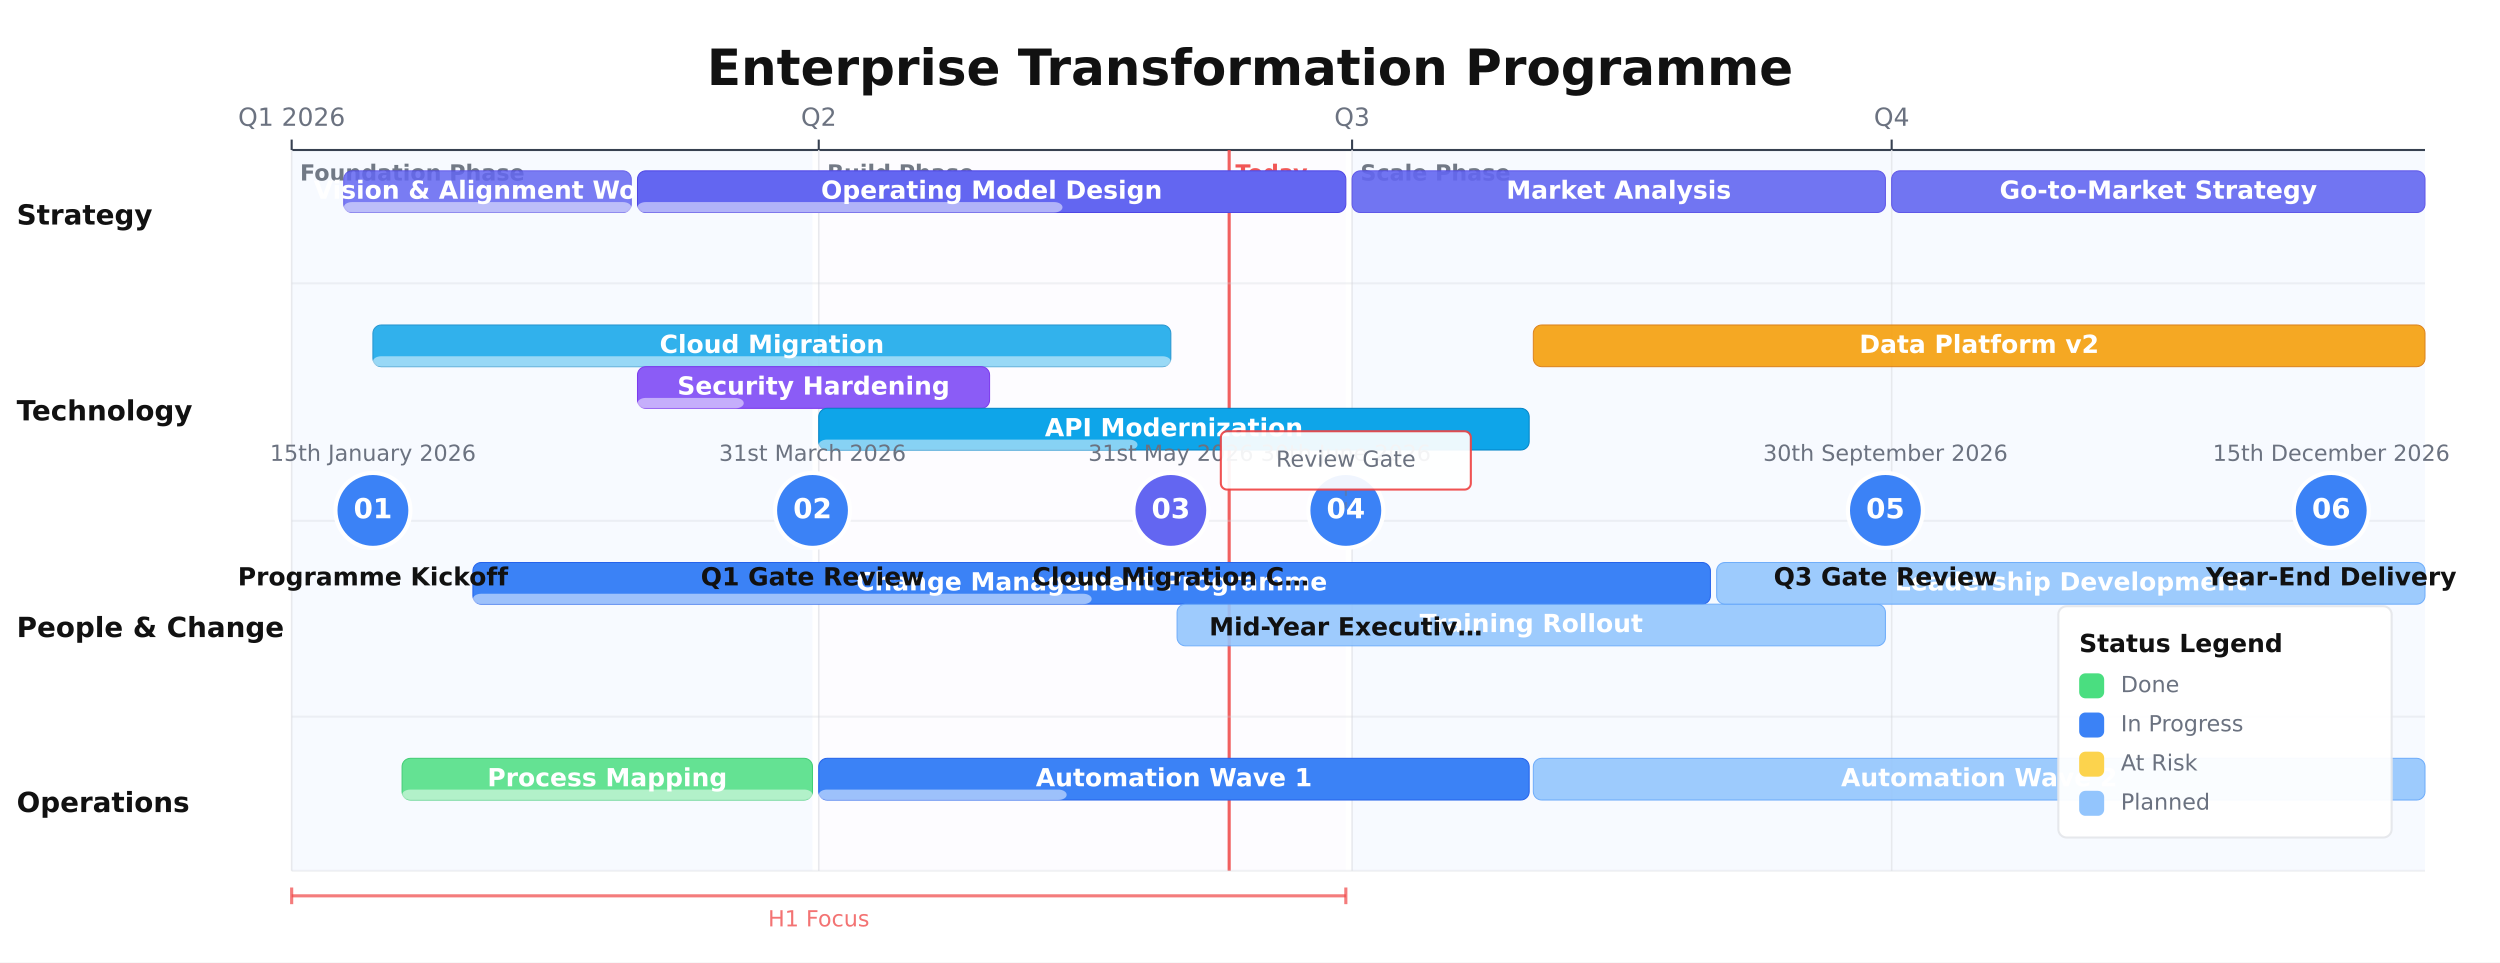
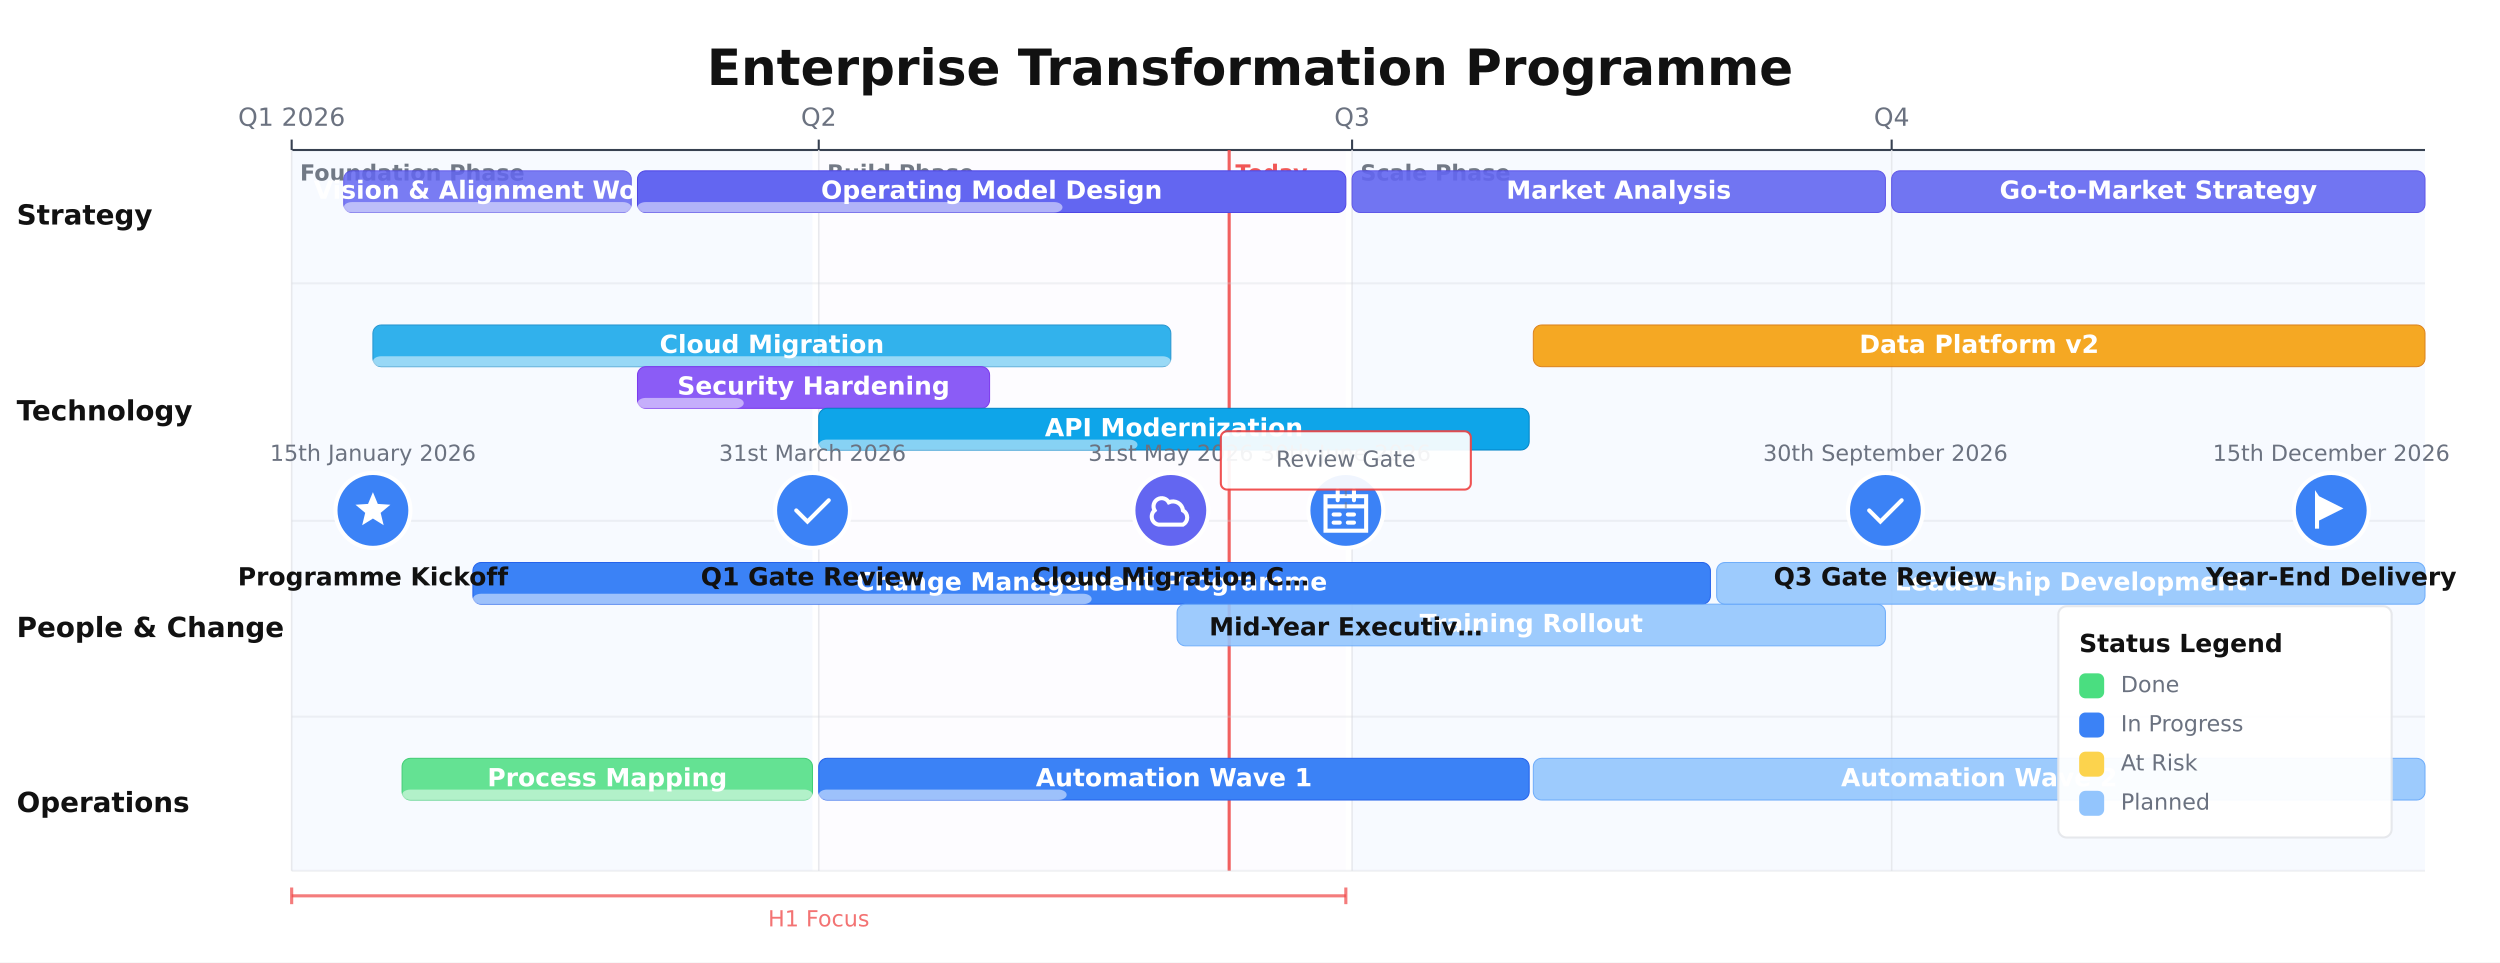
<svg xmlns="http://www.w3.org/2000/svg" height="462" version="1.1" viewBox="0 0 1200 462" width="1200">
  <rect fill="#FFFFFF" height="462" width="1200" x="0" y="0" />
  <rect fill="#3B82F6" height="346" opacity="0.04" width="250" x="140" y="72" />
  <text dominant-baseline="alphabetic" fill="#374151" font-family="DejaVu Sans, Arial, Helvetica, sans-serif" font-size="10.67" font-weight="700" opacity="0.7" text-anchor="start" x="144" y="86.67">Foundation Phase</text>
  <rect fill="#8B5CF6" height="346" opacity="0.02" width="253" x="393" y="72" />
  <text dominant-baseline="alphabetic" fill="#374151" font-family="DejaVu Sans, Arial, Helvetica, sans-serif" font-size="10.67" font-weight="700" opacity="0.7" text-anchor="start" x="397" y="86.67">Build Phase</text>
  <rect fill="#3B82F6" height="346" opacity="0.04" width="515" x="649" y="72" />
  <text dominant-baseline="alphabetic" fill="#374151" font-family="DejaVu Sans, Arial, Helvetica, sans-serif" font-size="10.67" font-weight="700" opacity="0.7" text-anchor="start" x="653" y="86.67">Scale Phase</text>
  <text dominant-baseline="middle" fill="#111111" font-family="DejaVu Sans, Arial, Helvetica, sans-serif" font-size="24" font-weight="700" text-anchor="middle" x="600" y="34">Enterprise Transformation Programme</text>
  <line stroke="#374151" stroke-width="1" x1="140" x2="1164" y1="72" y2="72" />
  <line stroke="#374151" stroke-width="1" x1="140" x2="140" y1="67" y2="72" />
  <line opacity="0.9" stroke="#E5E7EB" stroke-width="0.75" x1="140" x2="140" y1="72" y2="418" />
  <text dominant-baseline="alphabetic" fill="#6B7280" font-family="DejaVu Sans, Arial, Helvetica, sans-serif" font-size="12" font-weight="400" text-anchor="middle" x="140" y="60.4">Q1 2026</text>
  <line stroke="#374151" stroke-width="1" x1="393" x2="393" y1="67" y2="72" />
  <line opacity="0.9" stroke="#E5E7EB" stroke-width="0.75" x1="393" x2="393" y1="72" y2="418" />
  <text dominant-baseline="alphabetic" fill="#6B7280" font-family="DejaVu Sans, Arial, Helvetica, sans-serif" font-size="12" font-weight="400" text-anchor="middle" x="393" y="60.4">Q2</text>
  <line stroke="#374151" stroke-width="1" x1="649" x2="649" y1="67" y2="72" />
  <line opacity="0.9" stroke="#E5E7EB" stroke-width="0.75" x1="649" x2="649" y1="72" y2="418" />
  <text dominant-baseline="alphabetic" fill="#6B7280" font-family="DejaVu Sans, Arial, Helvetica, sans-serif" font-size="12" font-weight="400" text-anchor="middle" x="649" y="60.4">Q3</text>
  <line stroke="#374151" stroke-width="1" x1="908" x2="908" y1="67" y2="72" />
  <line opacity="0.9" stroke="#E5E7EB" stroke-width="0.75" x1="908" x2="908" y1="72" y2="418" />
  <text dominant-baseline="alphabetic" fill="#6B7280" font-family="DejaVu Sans, Arial, Helvetica, sans-serif" font-size="12" font-weight="400" text-anchor="middle" x="908" y="60.4">Q4</text>
  <line opacity="0.85" stroke="#EF4444" stroke-width="1.5" x1="590" x2="590" y1="72" y2="418" />
  <text dominant-baseline="alphabetic" fill="#EF4444" font-family="DejaVu Sans, Arial, Helvetica, sans-serif" font-size="10.67" font-weight="600" opacity="0.9" text-anchor="start" x="593" y="86.67">Today</text>
  <line opacity="0.7" stroke="#EF4444" stroke-width="1.5" x1="140" x2="646" y1="430" y2="430" />
  <line opacity="0.7" stroke="#EF4444" stroke-width="1.5" x1="140" x2="140" y1="426" y2="434" />
  <line opacity="0.7" stroke="#EF4444" stroke-width="1.5" x1="646" x2="646" y1="426" y2="434" />
  <text dominant-baseline="alphabetic" fill="#EF4444" font-family="DejaVu Sans, Arial, Helvetica, sans-serif" font-size="10.67" font-weight="400" opacity="0.75" text-anchor="middle" x="393" y="444.67">H1 Focus</text>
  <line opacity="0.3" stroke="#D1D5DB" stroke-width="1" x1="140" x2="1164" y1="136" y2="136" />
  <text dominant-baseline="middle" fill="#111111" font-family="DejaVu Sans, Arial, Helvetica, sans-serif" font-size="13.33" font-weight="700" text-anchor="start" x="8" y="104">Strategy</text>
  <line opacity="0.3" stroke="#D1D5DB" stroke-width="1" x1="140" x2="1164" y1="250" y2="250" />
  <text dominant-baseline="middle" fill="#111111" font-family="DejaVu Sans, Arial, Helvetica, sans-serif" font-size="13.33" font-weight="700" text-anchor="start" x="8" y="198">Technology</text>
  <line opacity="0.3" stroke="#D1D5DB" stroke-width="1" x1="140" x2="1164" y1="344" y2="344" />
  <text dominant-baseline="middle" fill="#111111" font-family="DejaVu Sans, Arial, Helvetica, sans-serif" font-size="13.33" font-weight="700" text-anchor="start" x="8" y="302">People &amp; Change</text>
  <line opacity="0.3" stroke="#D1D5DB" stroke-width="1" x1="140" x2="1164" y1="418" y2="418" />
  <text dominant-baseline="middle" fill="#111111" font-family="DejaVu Sans, Arial, Helvetica, sans-serif" font-size="13.33" font-weight="700" text-anchor="start" x="8" y="386">Operations</text>
  <rect fill="#6366F1" height="20" opacity="0.85" rx="4" stroke="#4F46E5" stroke-width="0.5" width="138" x="165" y="82" />
  <rect fill="#FFFFFF" height="5" opacity="0.5" rx="4" width="138" x="165" y="97" />
  <text dominant-baseline="middle" fill="#FFFFFF" font-family="DejaVu Sans, Arial, Helvetica, sans-serif" font-size="12" font-weight="600" text-anchor="middle" x="234" y="92">Vision &amp; Alignment Wo…</text>
  <rect fill="#6366F1" height="20" opacity="1" rx="4" stroke="#4F46E5" stroke-width="0.5" width="340" x="306" y="82" />
  <rect fill="#FFFFFF" height="5" opacity="0.5" rx="4" width="204" x="306" y="97" />
  <text dominant-baseline="middle" fill="#FFFFFF" font-family="DejaVu Sans, Arial, Helvetica, sans-serif" font-size="12" font-weight="600" text-anchor="middle" x="476" y="92">Operating Model Design</text>
  <rect fill="#6366F1" height="20" opacity="0.9" rx="4" stroke="#4F46E5" stroke-width="0.5" width="256" x="649" y="82" />
  <text dominant-baseline="middle" fill="#FFFFFF" font-family="DejaVu Sans, Arial, Helvetica, sans-serif" font-size="12" font-weight="600" text-anchor="middle" x="777" y="92">Market Analysis</text>
  <rect fill="#6366F1" height="20" opacity="0.9" rx="4" stroke="#4F46E5" stroke-width="0.5" width="256" x="908" y="82" />
  <text dominant-baseline="middle" fill="#FFFFFF" font-family="DejaVu Sans, Arial, Helvetica, sans-serif" font-size="12" font-weight="600" text-anchor="middle" x="1036" y="92">Go-to-Market Strategy</text>
  <rect fill="#0EA5E9" height="20" opacity="0.85" rx="4" stroke="#0284C7" stroke-width="0.5" width="383" x="179" y="156" />
  <rect fill="#FFFFFF" height="5" opacity="0.5" rx="4" width="383" x="179" y="171" />
  <text dominant-baseline="middle" fill="#FFFFFF" font-family="DejaVu Sans, Arial, Helvetica, sans-serif" font-size="12" font-weight="600" text-anchor="middle" x="370.5" y="166">Cloud Migration</text>
  <rect fill="#8B5CF6" height="20" opacity="1" rx="4" stroke="#7C3AED" stroke-width="0.5" width="169" x="306" y="176" />
  <rect fill="#FFFFFF" height="5" opacity="0.5" rx="4" width="51" x="306" y="191" />
  <text dominant-baseline="middle" fill="#FFFFFF" font-family="DejaVu Sans, Arial, Helvetica, sans-serif" font-size="12" font-weight="600" text-anchor="middle" x="390.5" y="186">Security Hardening</text>
  <rect fill="#0EA5E9" height="20" opacity="1" rx="4" stroke="#0284C7" stroke-width="0.5" width="341" x="393" y="196" />
  <rect fill="#FFFFFF" height="5" opacity="0.5" rx="4" width="153" x="393" y="211" />
  <text dominant-baseline="middle" fill="#FFFFFF" font-family="DejaVu Sans, Arial, Helvetica, sans-serif" font-size="12" font-weight="600" text-anchor="middle" x="563.5" y="206">API Modernization</text>
  <rect fill="#F59E0B" height="20" opacity="0.9" rx="4" stroke="#D97706" stroke-width="0.5" width="428" x="736" y="156" />
  <text dominant-baseline="middle" fill="#FFFFFF" font-family="DejaVu Sans, Arial, Helvetica, sans-serif" font-size="12" font-weight="600" text-anchor="middle" x="950" y="166">Data Platform v2</text>
  <rect fill="#3B82F6" height="20" opacity="1" rx="4" stroke="#2563EB" stroke-width="0.5" width="594" x="227" y="270" />
  <rect fill="#FFFFFF" height="5" opacity="0.5" rx="4" width="297" x="227" y="285" />
  <text dominant-baseline="middle" fill="#FFFFFF" font-family="DejaVu Sans, Arial, Helvetica, sans-serif" font-size="12" font-weight="600" text-anchor="middle" x="524" y="280">Change Management Programme</text>
  <rect fill="#93C5FD" height="20" opacity="0.9" rx="4" stroke="#60A5FA" stroke-width="0.5" width="340" x="565" y="290" />
  <text dominant-baseline="middle" fill="#FFFFFF" font-family="DejaVu Sans, Arial, Helvetica, sans-serif" font-size="12" font-weight="600" text-anchor="middle" x="735" y="300">Training Rollout</text>
  <rect fill="#93C5FD" height="20" opacity="0.9" rx="4" stroke="#60A5FA" stroke-width="0.5" width="340" x="824" y="270" />
  <text dominant-baseline="middle" fill="#FFFFFF" font-family="DejaVu Sans, Arial, Helvetica, sans-serif" font-size="12" font-weight="600" text-anchor="middle" x="994" y="280">Leadership Development</text>
  <rect fill="#4ADE80" height="20" opacity="0.85" rx="4" stroke="#22C55E" stroke-width="0.5" width="197" x="193" y="364" />
  <rect fill="#FFFFFF" height="5" opacity="0.5" rx="4" width="197" x="193" y="379" />
  <text dominant-baseline="middle" fill="#FFFFFF" font-family="DejaVu Sans, Arial, Helvetica, sans-serif" font-size="12" font-weight="600" text-anchor="middle" x="291.5" y="374">Process Mapping</text>
  <rect fill="#3B82F6" height="20" opacity="1" rx="4" stroke="#2563EB" stroke-width="0.5" width="341" x="393" y="364" />
  <rect fill="#FFFFFF" height="5" opacity="0.5" rx="4" width="119" x="393" y="379" />
  <text dominant-baseline="middle" fill="#FFFFFF" font-family="DejaVu Sans, Arial, Helvetica, sans-serif" font-size="12" font-weight="600" text-anchor="middle" x="563.5" y="374">Automation Wave 1</text>
  <rect fill="#93C5FD" height="20" opacity="0.9" rx="4" stroke="#60A5FA" stroke-width="0.5" width="428" x="736" y="364" />
  <text dominant-baseline="middle" fill="#FFFFFF" font-family="DejaVu Sans, Arial, Helvetica, sans-serif" font-size="12" font-weight="600" text-anchor="middle" x="950" y="374">Automation Wave 2</text>
  <circle cx="179" cy="245" fill="#3B82F6" r="18" stroke="#FFFFFF" stroke-width="2" />
-   <text dominant-baseline="middle" fill="#FFFFFF" font-family="DejaVu Sans, Arial, Helvetica, sans-serif" font-size="13.33" font-weight="700" text-anchor="middle" x="179" y="245">01</text>
+   <path d="M 12 3 L 14.4 8.8 L 20.6 9.2 L 15.8 13.2 L 17.3 19.3 L 12 16 L 6.7 19.3 L 8.2 13.2 L 3.4 9.2 L 9.6 8.8 Z" fill="#FFFFFF" transform="translate(179,245) scale(0.975) translate(-12,-12)" />
  <text dominant-baseline="alphabetic" fill="#6B7280" font-family="DejaVu Sans, Arial, Helvetica, sans-serif" font-size="10.67" font-weight="400" text-anchor="middle" x="179" y="221.21">15th January 2026</text>
  <text dominant-baseline="alphabetic" fill="#111111" font-family="DejaVu Sans, Arial, Helvetica, sans-serif" font-size="12" font-weight="600" text-anchor="middle" x="179.01" y="281">Programme Kickoff</text>
  <circle cx="390" cy="245" fill="#3B82F6" r="18" stroke="#FFFFFF" stroke-width="2" />
-   <text dominant-baseline="middle" fill="#FFFFFF" font-family="DejaVu Sans, Arial, Helvetica, sans-serif" font-size="13.33" font-weight="700" text-anchor="middle" x="390" y="245">02</text>
+   <path d="M 4 12 L 9.5 17.5 L 20 7" fill="none" stroke="#FFFFFF" stroke-linecap="round" stroke-width="2" transform="translate(390,245) scale(0.975) translate(-12,-12)" />
  <text dominant-baseline="alphabetic" fill="#6B7280" font-family="DejaVu Sans, Arial, Helvetica, sans-serif" font-size="10.67" font-weight="400" text-anchor="middle" x="390.01" y="221.21">31st March 2026</text>
  <text dominant-baseline="alphabetic" fill="#111111" font-family="DejaVu Sans, Arial, Helvetica, sans-serif" font-size="12" font-weight="600" text-anchor="middle" x="390" y="281">Q1 Gate Review</text>
  <circle cx="562" cy="245" fill="#6366F1" r="18" stroke="#FFFFFF" stroke-width="2" />
-   <text dominant-baseline="middle" fill="#FFFFFF" font-family="DejaVu Sans, Arial, Helvetica, sans-serif" font-size="13.33" font-weight="700" text-anchor="middle" x="562" y="245">03</text>
+   <path d="M 6 19 L 18 19 A 4 4 0 0 0 18 12 A 5 5 0 0 0 11 8 A 4 4 0 0 0 4 12 A 4 4 0 0 0 6 19 Z" fill="none" stroke="#FFFFFF" stroke-linecap="round" stroke-width="2" transform="translate(562,245) scale(0.975) translate(-12,-12)" />
  <text dominant-baseline="alphabetic" fill="#6B7280" font-family="DejaVu Sans, Arial, Helvetica, sans-serif" font-size="10.67" font-weight="400" text-anchor="middle" x="562" y="221.21">31st May 2026</text>
  <text dominant-baseline="alphabetic" fill="#111111" font-family="DejaVu Sans, Arial, Helvetica, sans-serif" font-size="12" font-weight="600" text-anchor="middle" x="562.01" y="281">Cloud Migration C…</text>
  <circle cx="646" cy="245" fill="#3B82F6" r="18" stroke="#FFFFFF" stroke-width="2" />
-   <text dominant-baseline="middle" fill="#FFFFFF" font-family="DejaVu Sans, Arial, Helvetica, sans-serif" font-size="13.33" font-weight="700" text-anchor="middle" x="646" y="245">04</text>
+   <path d="M 2 5 L 2 22 L 22 22 L 22 5 Z M 2 10 L 22 10 M 8 2 L 8 7 M 16 2 L 16 7 M 6 14 L 9 14 M 13 14 L 16 14 M 6 18 L 9 18 M 13 18 L 16 18" fill="none" stroke="#FFFFFF" stroke-linecap="round" stroke-width="2" transform="translate(646,245) scale(0.975) translate(-12,-12)" />
  <text dominant-baseline="alphabetic" fill="#6B7280" font-family="DejaVu Sans, Arial, Helvetica, sans-serif" font-size="10.67" font-weight="400" text-anchor="middle" x="646" y="221.21">30th June 2026</text>
  <text dominant-baseline="alphabetic" fill="#111111" font-family="DejaVu Sans, Arial, Helvetica, sans-serif" font-size="12" font-weight="600" text-anchor="middle" x="646" y="305">Mid-Year Executiv…</text>
  <circle cx="905" cy="245" fill="#3B82F6" r="18" stroke="#FFFFFF" stroke-width="2" />
-   <text dominant-baseline="middle" fill="#FFFFFF" font-family="DejaVu Sans, Arial, Helvetica, sans-serif" font-size="13.33" font-weight="700" text-anchor="middle" x="905" y="245">05</text>
+   <path d="M 4 12 L 9.5 17.5 L 20 7" fill="none" stroke="#FFFFFF" stroke-linecap="round" stroke-width="2" transform="translate(905,245) scale(0.975) translate(-12,-12)" />
  <text dominant-baseline="alphabetic" fill="#6B7280" font-family="DejaVu Sans, Arial, Helvetica, sans-serif" font-size="10.67" font-weight="400" text-anchor="middle" x="905" y="221.21">30th September 2026</text>
  <text dominant-baseline="alphabetic" fill="#111111" font-family="DejaVu Sans, Arial, Helvetica, sans-serif" font-size="12" font-weight="600" text-anchor="middle" x="905" y="281">Q3 Gate Review</text>
  <circle cx="1119" cy="245" fill="#3B82F6" r="18" stroke="#FFFFFF" stroke-width="2" />
-   <text dominant-baseline="middle" fill="#FFFFFF" font-family="DejaVu Sans, Arial, Helvetica, sans-serif" font-size="13.33" font-weight="700" text-anchor="middle" x="1119" y="245">06</text>
+   <path d="M 4 2 L 4 21 L 6 21 L 6 17 L 18 11 L 6 5 Z" fill="#FFFFFF" transform="translate(1119,245) scale(0.975) translate(-12,-12)" />
  <text dominant-baseline="alphabetic" fill="#6B7280" font-family="DejaVu Sans, Arial, Helvetica, sans-serif" font-size="10.67" font-weight="400" text-anchor="middle" x="1119" y="221.21">15th December 2026</text>
  <text dominant-baseline="alphabetic" fill="#111111" font-family="DejaVu Sans, Arial, Helvetica, sans-serif" font-size="12" font-weight="600" text-anchor="middle" x="1119" y="281">Year-End Delivery</text>
  <line opacity="0.5" stroke="#6B7280" stroke-dasharray="3,3" stroke-width="1" x1="646" x2="646" y1="235" y2="245" />
  <rect fill="#FFFFFF" height="28" opacity="0.92" rx="3" stroke="#EF4444" stroke-width="1" width="120" x="586" y="207" />
  <text dominant-baseline="middle" fill="#6B7280" font-family="DejaVu Sans, Arial, Helvetica, sans-serif" font-size="10.67" font-weight="400" text-anchor="middle" x="646" y="221">Review Gate</text>
  <rect fill="#FFFFFF" height="111" opacity="0.95" rx="4" stroke="#E5E7EB" stroke-width="1" width="160" x="988" y="291" />
  <text dominant-baseline="alphabetic" fill="#111111" font-family="DejaVu Sans, Arial, Helvetica, sans-serif" font-size="12" font-weight="700" text-anchor="start" x="998" y="313">Status Legend</text>
  <rect fill="#4ADE80" height="12" rx="3" width="12" x="998" y="323.2" />
  <text dominant-baseline="middle" fill="#6B7280" font-family="DejaVu Sans, Arial, Helvetica, sans-serif" font-size="10.67" font-weight="400" text-anchor="start" x="1018" y="329.2">Done</text>
  <rect fill="#3B82F6" height="12" rx="3" width="12" x="998" y="342" />
  <text dominant-baseline="middle" fill="#6B7280" font-family="DejaVu Sans, Arial, Helvetica, sans-serif" font-size="10.67" font-weight="400" text-anchor="start" x="1018" y="348">In Progress</text>
  <rect fill="#FCD34D" height="12" rx="3" width="12" x="998" y="360.8" />
  <text dominant-baseline="middle" fill="#6B7280" font-family="DejaVu Sans, Arial, Helvetica, sans-serif" font-size="10.67" font-weight="400" text-anchor="start" x="1018" y="366.8">At Risk</text>
  <rect fill="#93C5FD" height="12" rx="3" width="12" x="998" y="379.6" />
  <text dominant-baseline="middle" fill="#6B7280" font-family="DejaVu Sans, Arial, Helvetica, sans-serif" font-size="10.67" font-weight="400" text-anchor="start" x="1018" y="385.6">Planned</text>
</svg>
